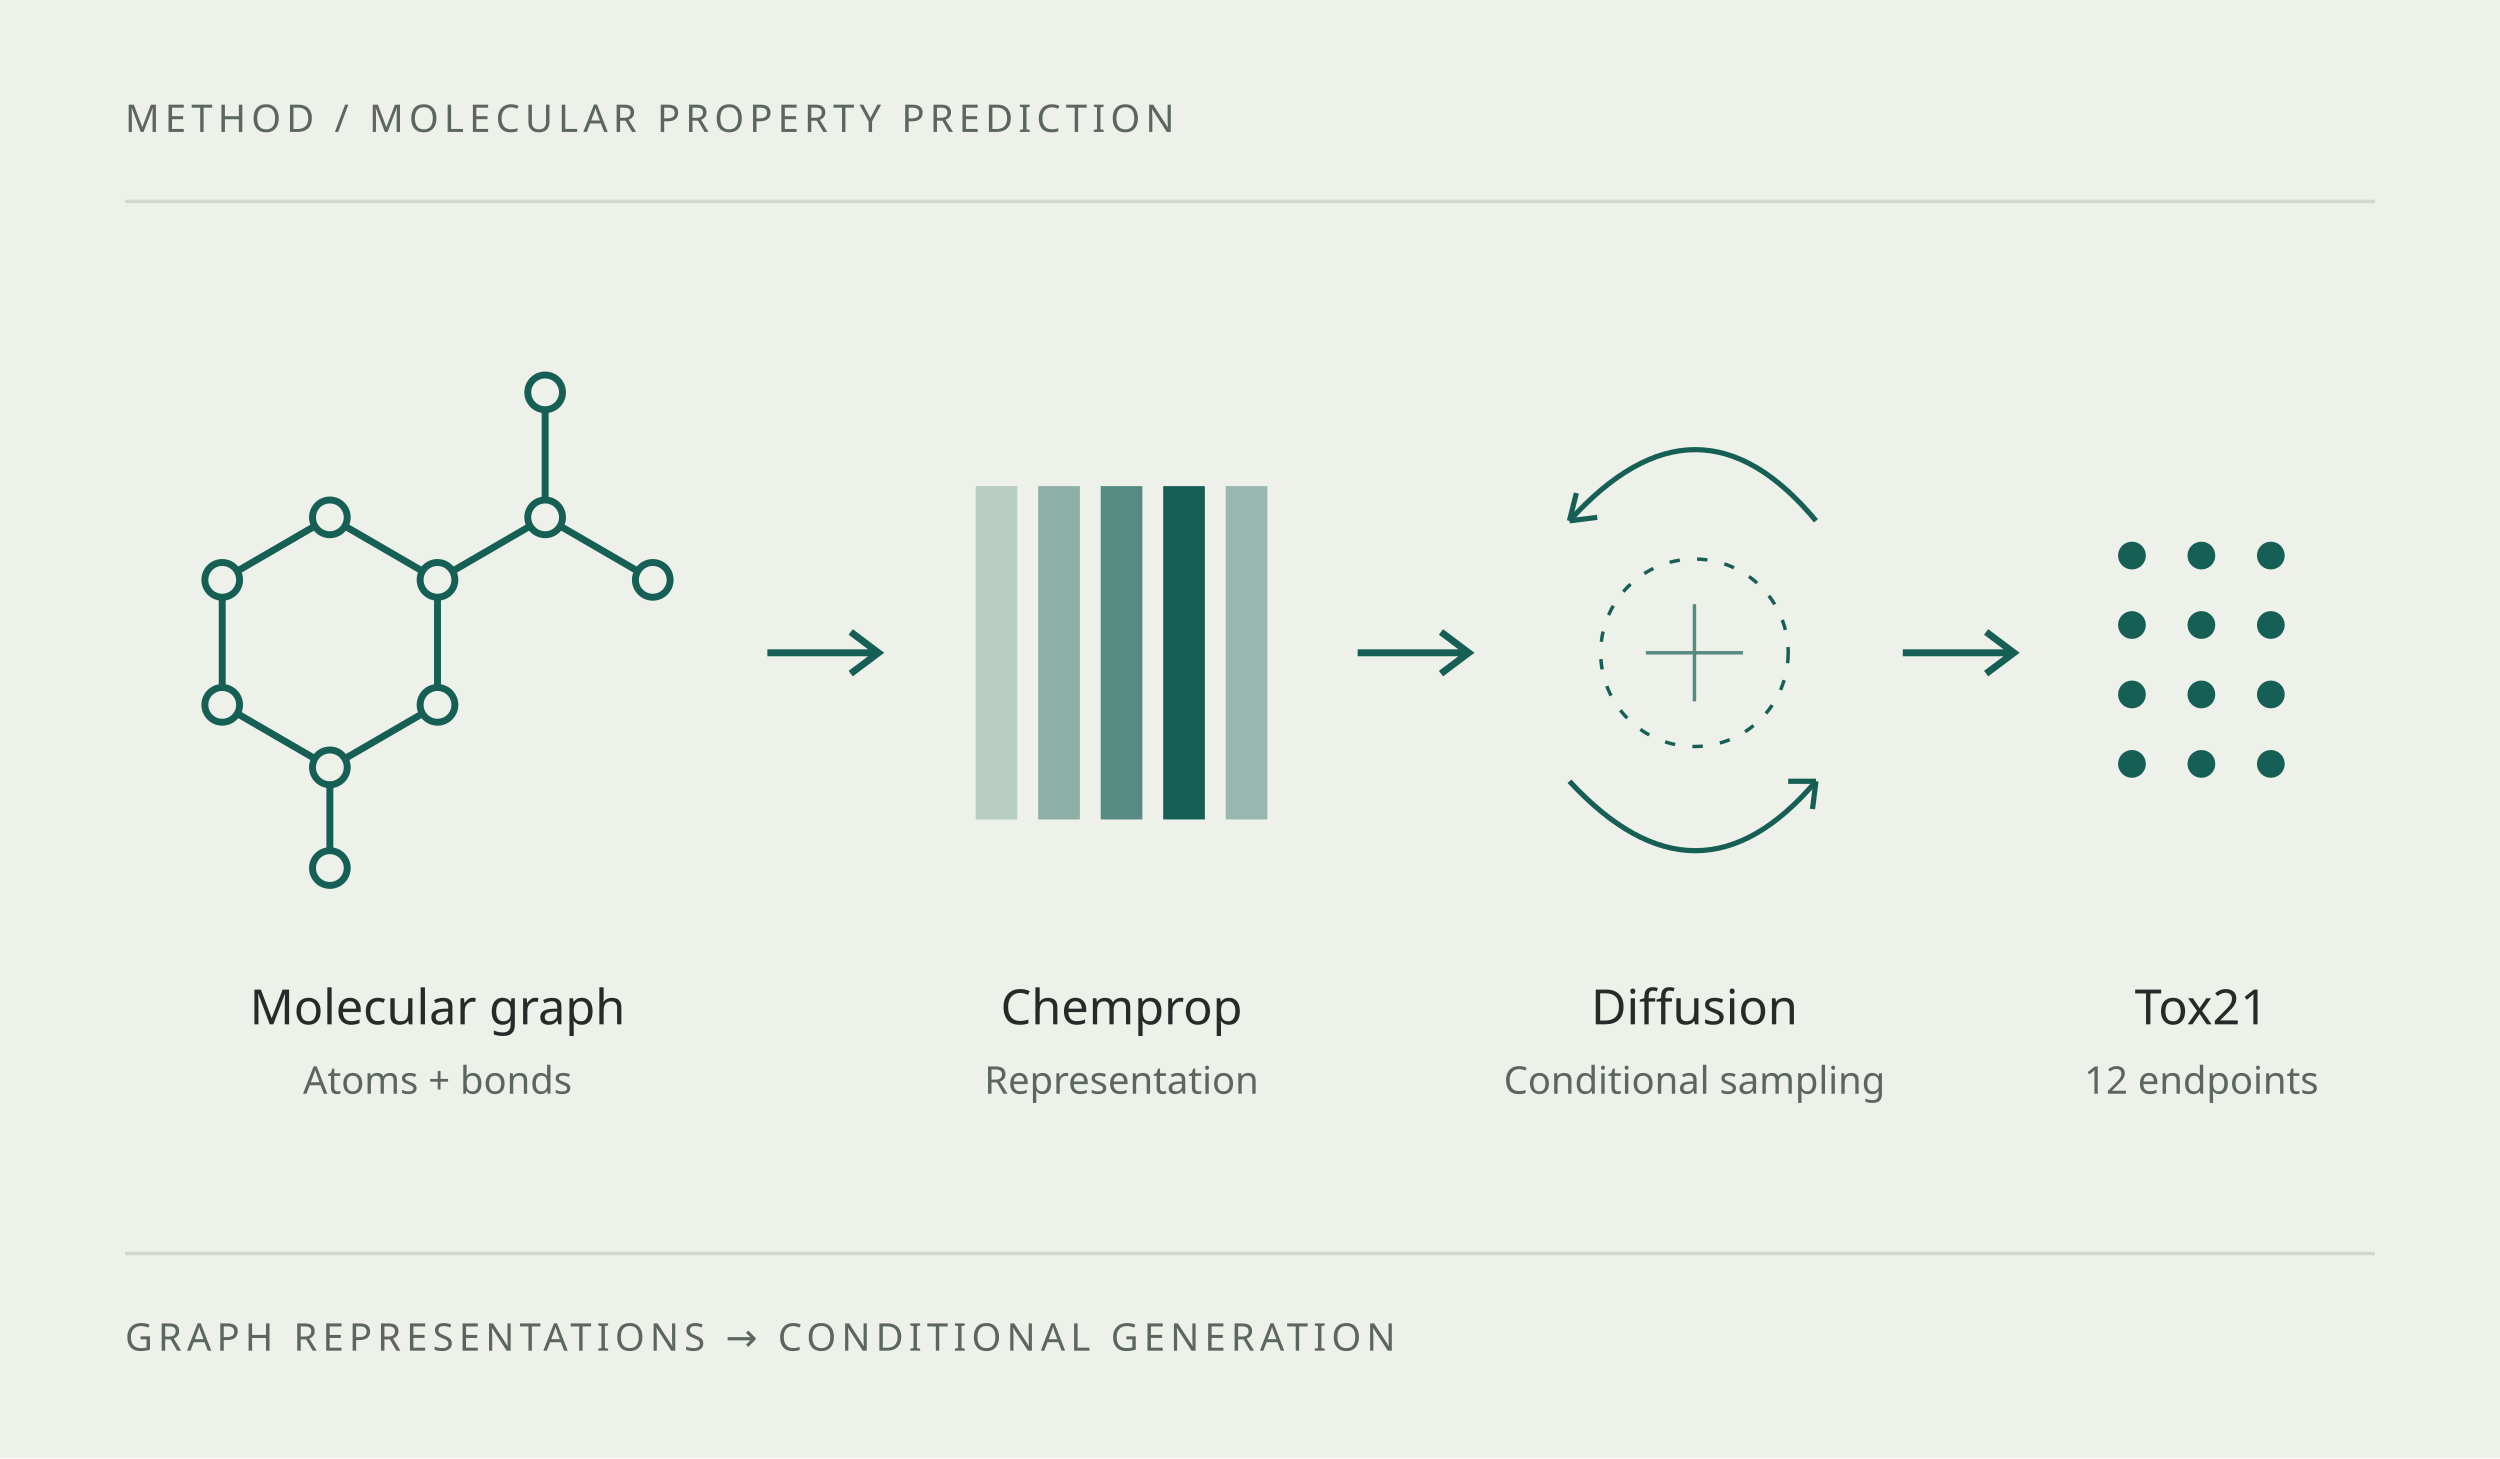
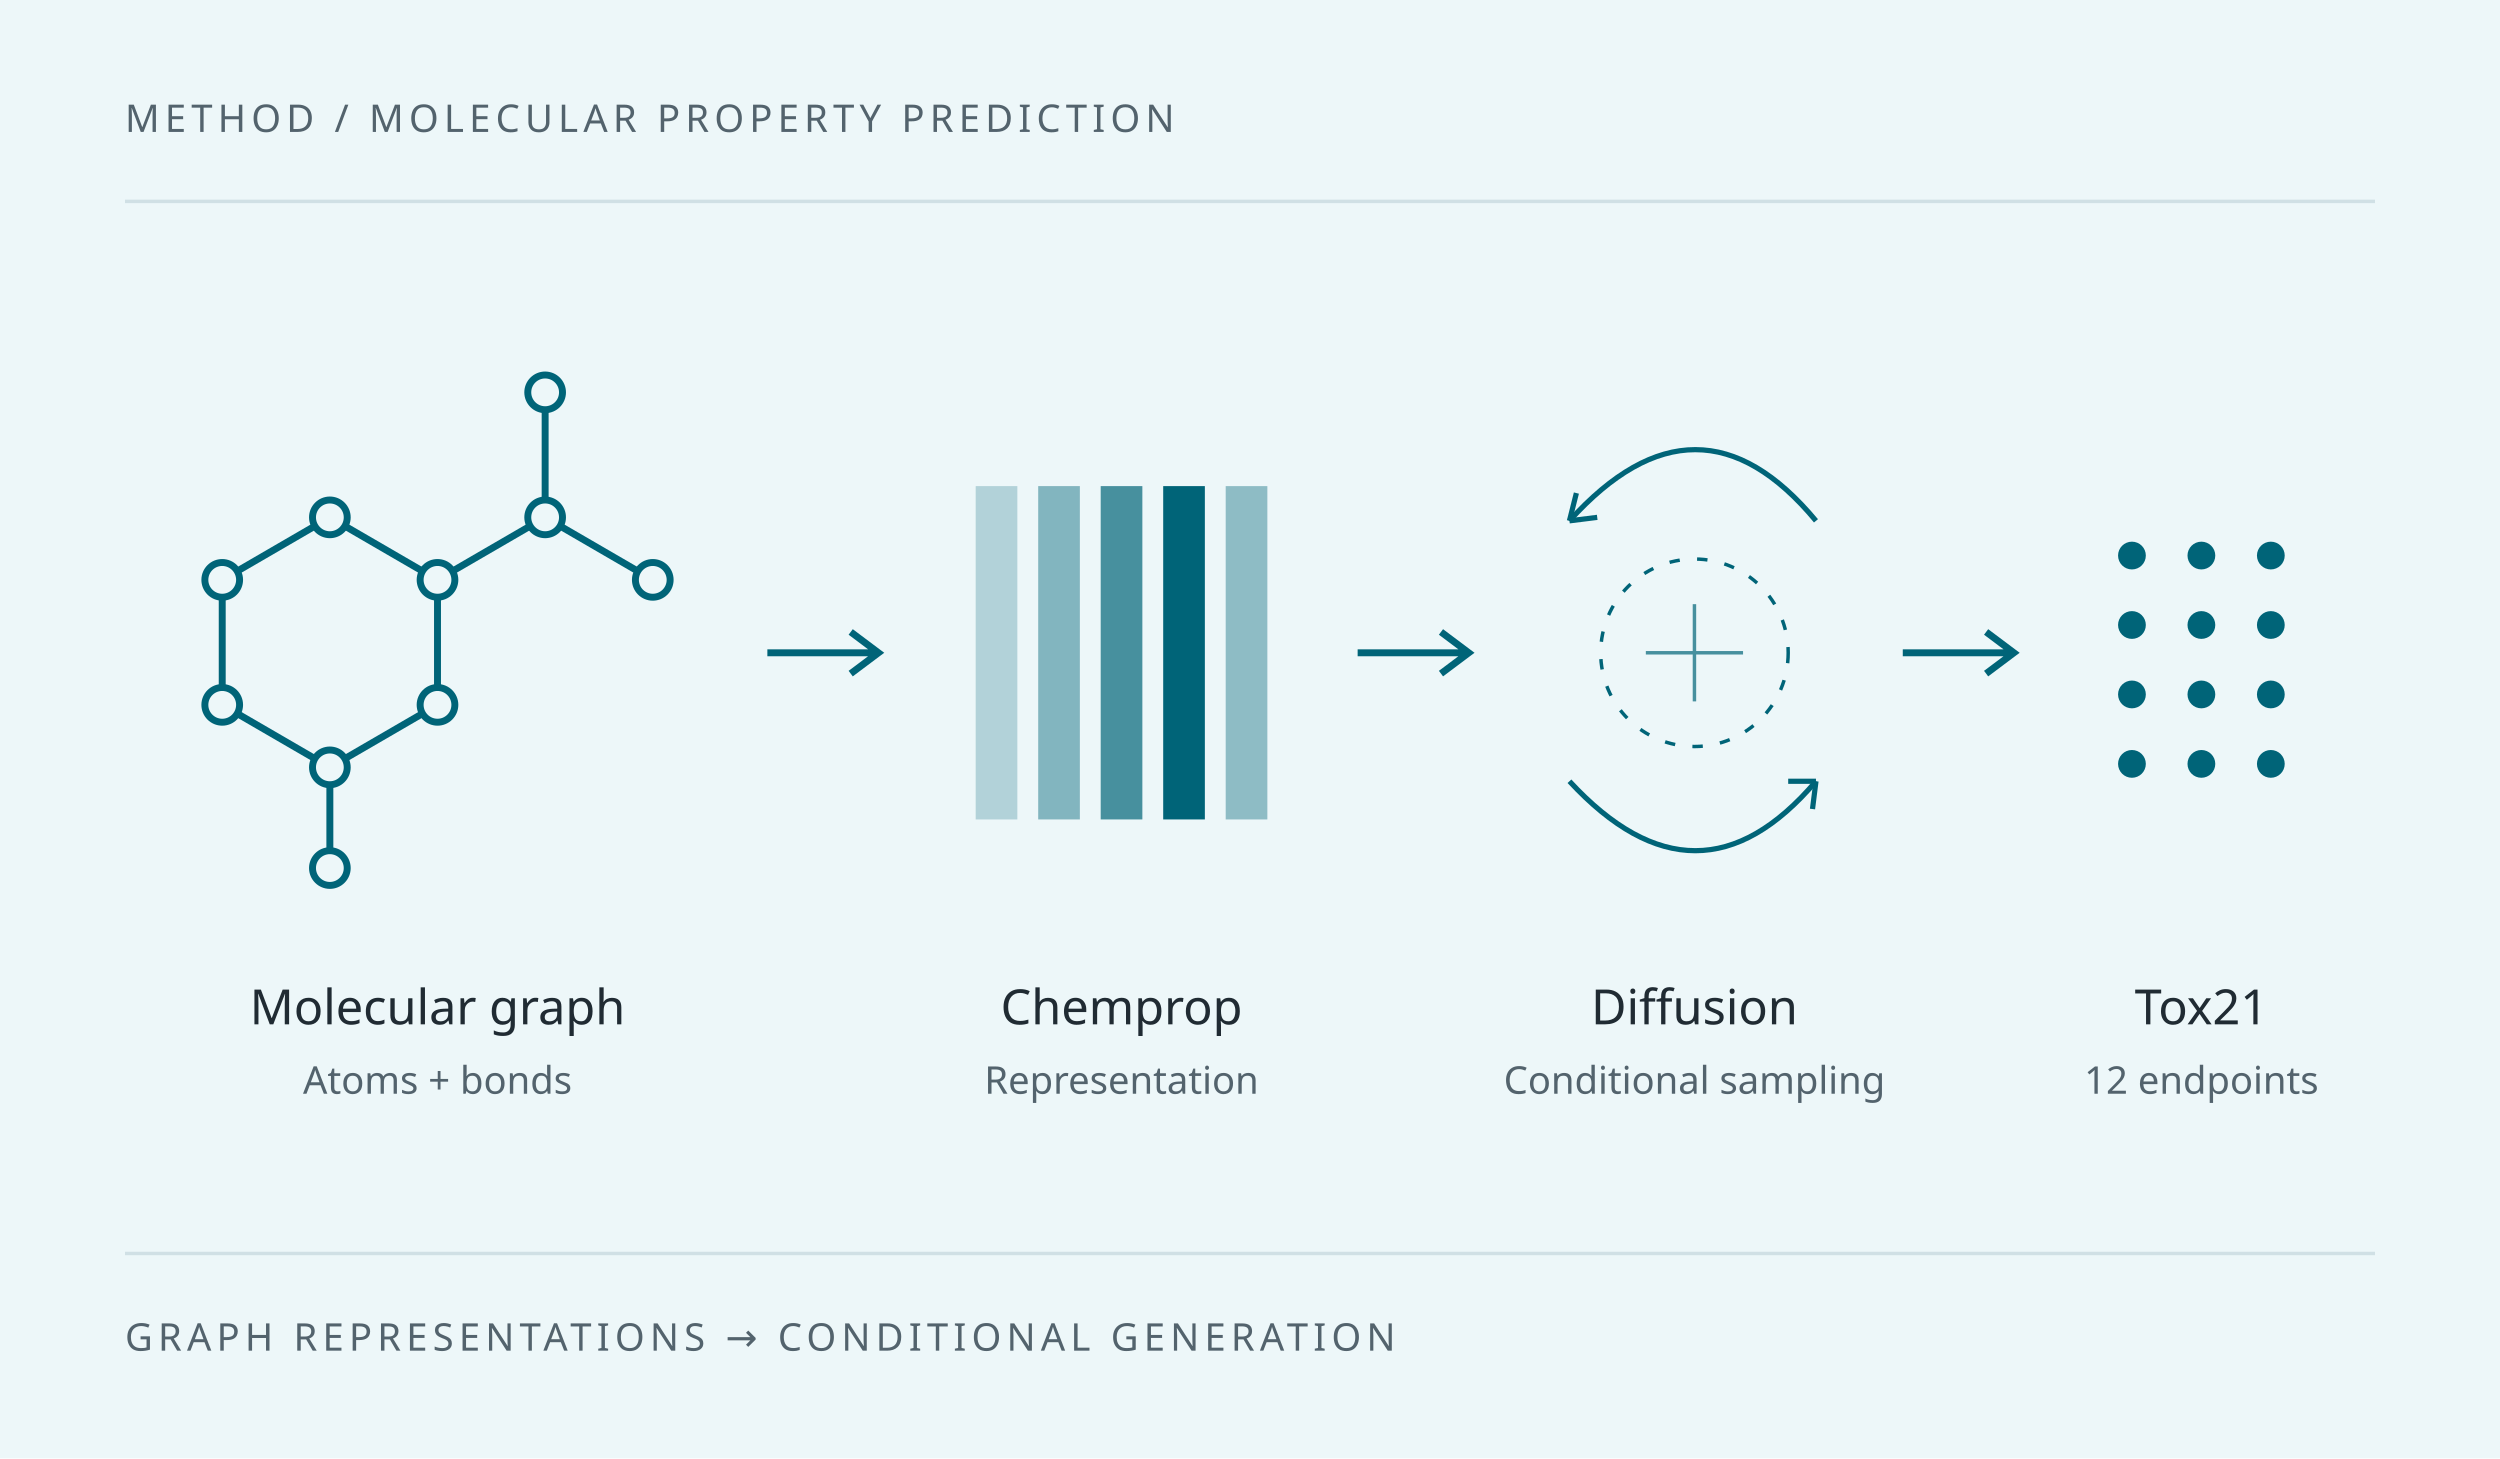
<svg xmlns="http://www.w3.org/2000/svg" width="720" height="420" viewBox="0 0 720 420" role="img" aria-labelledby="title desc">
-   <rect width="720" height="420" fill="#eef1ea" />
-   <g font-family="system-ui, sans-serif" fill="#5c6661" font-size="11" letter-spacing="1.5">
+   <rect width="720" height="420" fill="#edf7f9" />
+   <g font-family="system-ui, sans-serif" fill="#53636d" font-size="11" letter-spacing="1.5">
    <text x="36" y="38">METHOD / MOLECULAR PROPERTY PREDICTION</text>
    <text x="36" y="389">GRAPH REPRESENTATIONS → CONDITIONAL GENERATION</text>
  </g>
-   <path d="M36 58H684M36 361H684" stroke="#d0d8ce" />
-   <g stroke="#165f55" stroke-width="2" fill="none">
+   <path d="M36 58H684M36 361H684" stroke="#d0e0e5" />
+   <g stroke="#006478" stroke-width="2" fill="none">
    <path d="M64 167L95 149L126 167V203L95 221L64 203Z M126 167L157 149L188 167 M157 149V113 M95 221V250" />
    <path d="M221 188H253M245 182L253 188L245 194" />
  </g>
-   <g fill="#eef1ea" stroke="#165f55" stroke-width="2">
+   <g fill="#edf7f9" stroke="#006478" stroke-width="2">
    <circle cx="64" cy="167" r="5" />
    <circle cx="95" cy="149" r="5" />
    <circle cx="126" cy="167" r="5" />
    <circle cx="126" cy="203" r="5" />
    <circle cx="95" cy="221" r="5" />
    <circle cx="64" cy="203" r="5" />
    <circle cx="157" cy="149" r="5" />
    <circle cx="188" cy="167" r="5" />
    <circle cx="157" cy="113" r="5" />
    <circle cx="95" cy="250" r="5" />
  </g>
-   <g fill="#165f55">
+   <g fill="#006478">
    <rect x="281" y="140" width="12" height="96" opacity=".25" />
    <rect x="299" y="140" width="12" height="96" opacity=".45" />
    <rect x="317" y="140" width="12" height="96" opacity=".7" />
    <rect x="335" y="140" width="12" height="96" />
    <rect x="353" y="140" width="12" height="96" opacity=".4" />
  </g>
-   <path d="M391 188H423M415 182L423 188L415 194" fill="none" stroke="#165f55" stroke-width="2" />
-   <g stroke="#165f55" fill="none">
+   <path d="M391 188H423M415 182L423 188L415 194" fill="none" stroke="#006478" stroke-width="2" />
+   <g stroke="#006478" fill="none">
    <path d="M452 150Q489 109 523 150M452 225Q489 265 523 225" stroke-width="1.5" />
    <path d="M452 150L460 149M452 150L454 142M523 225L515 225M523 225L522 233" stroke-width="1.5" />
    <circle cx="488" cy="188" r="27" stroke-dasharray="3 5" />
    <path d="M474 188H502M488 174V202" opacity=".7" />
  </g>
-   <path d="M548 188H580M572 182L580 188L572 194" fill="none" stroke="#165f55" stroke-width="2" />
-   <g fill="#165f55">
+   <path d="M548 188H580M572 182L580 188L572 194" fill="none" stroke="#006478" stroke-width="2" />
+   <g fill="#006478">
    <circle cx="614" cy="160" r="4" />
    <circle cx="634" cy="160" r="4" />
    <circle cx="654" cy="160" r="4" />
    <circle cx="614" cy="180" r="4" />
    <circle cx="634" cy="180" r="4" />
    <circle cx="654" cy="180" r="4" />
    <circle cx="614" cy="200" r="4" />
    <circle cx="634" cy="200" r="4" />
    <circle cx="654" cy="200" r="4" />
    <circle cx="614" cy="220" r="4" />
    <circle cx="634" cy="220" r="4" />
    <circle cx="654" cy="220" r="4" />
  </g>
  <g font-family="system-ui, sans-serif" text-anchor="middle">
-     <g fill="#252b29" font-size="14">
+     <g fill="#202b33" font-size="14">
      <text x="126" y="295">Molecular graph</text>
      <text x="323" y="295">Chemprop</text>
      <text x="488" y="295">Diffusion</text>
      <text x="634" y="295">Tox21</text>
    </g>
-     <g fill="#5c6661" font-size="11">
+     <g fill="#53636d" font-size="11">
      <text x="126" y="315">Atoms + bonds</text>
      <text x="323" y="315">Representation</text>
      <text x="488" y="315">Conditional sampling</text>
      <text x="634" y="315">12 endpoints</text>
    </g>
  </g>
</svg>
